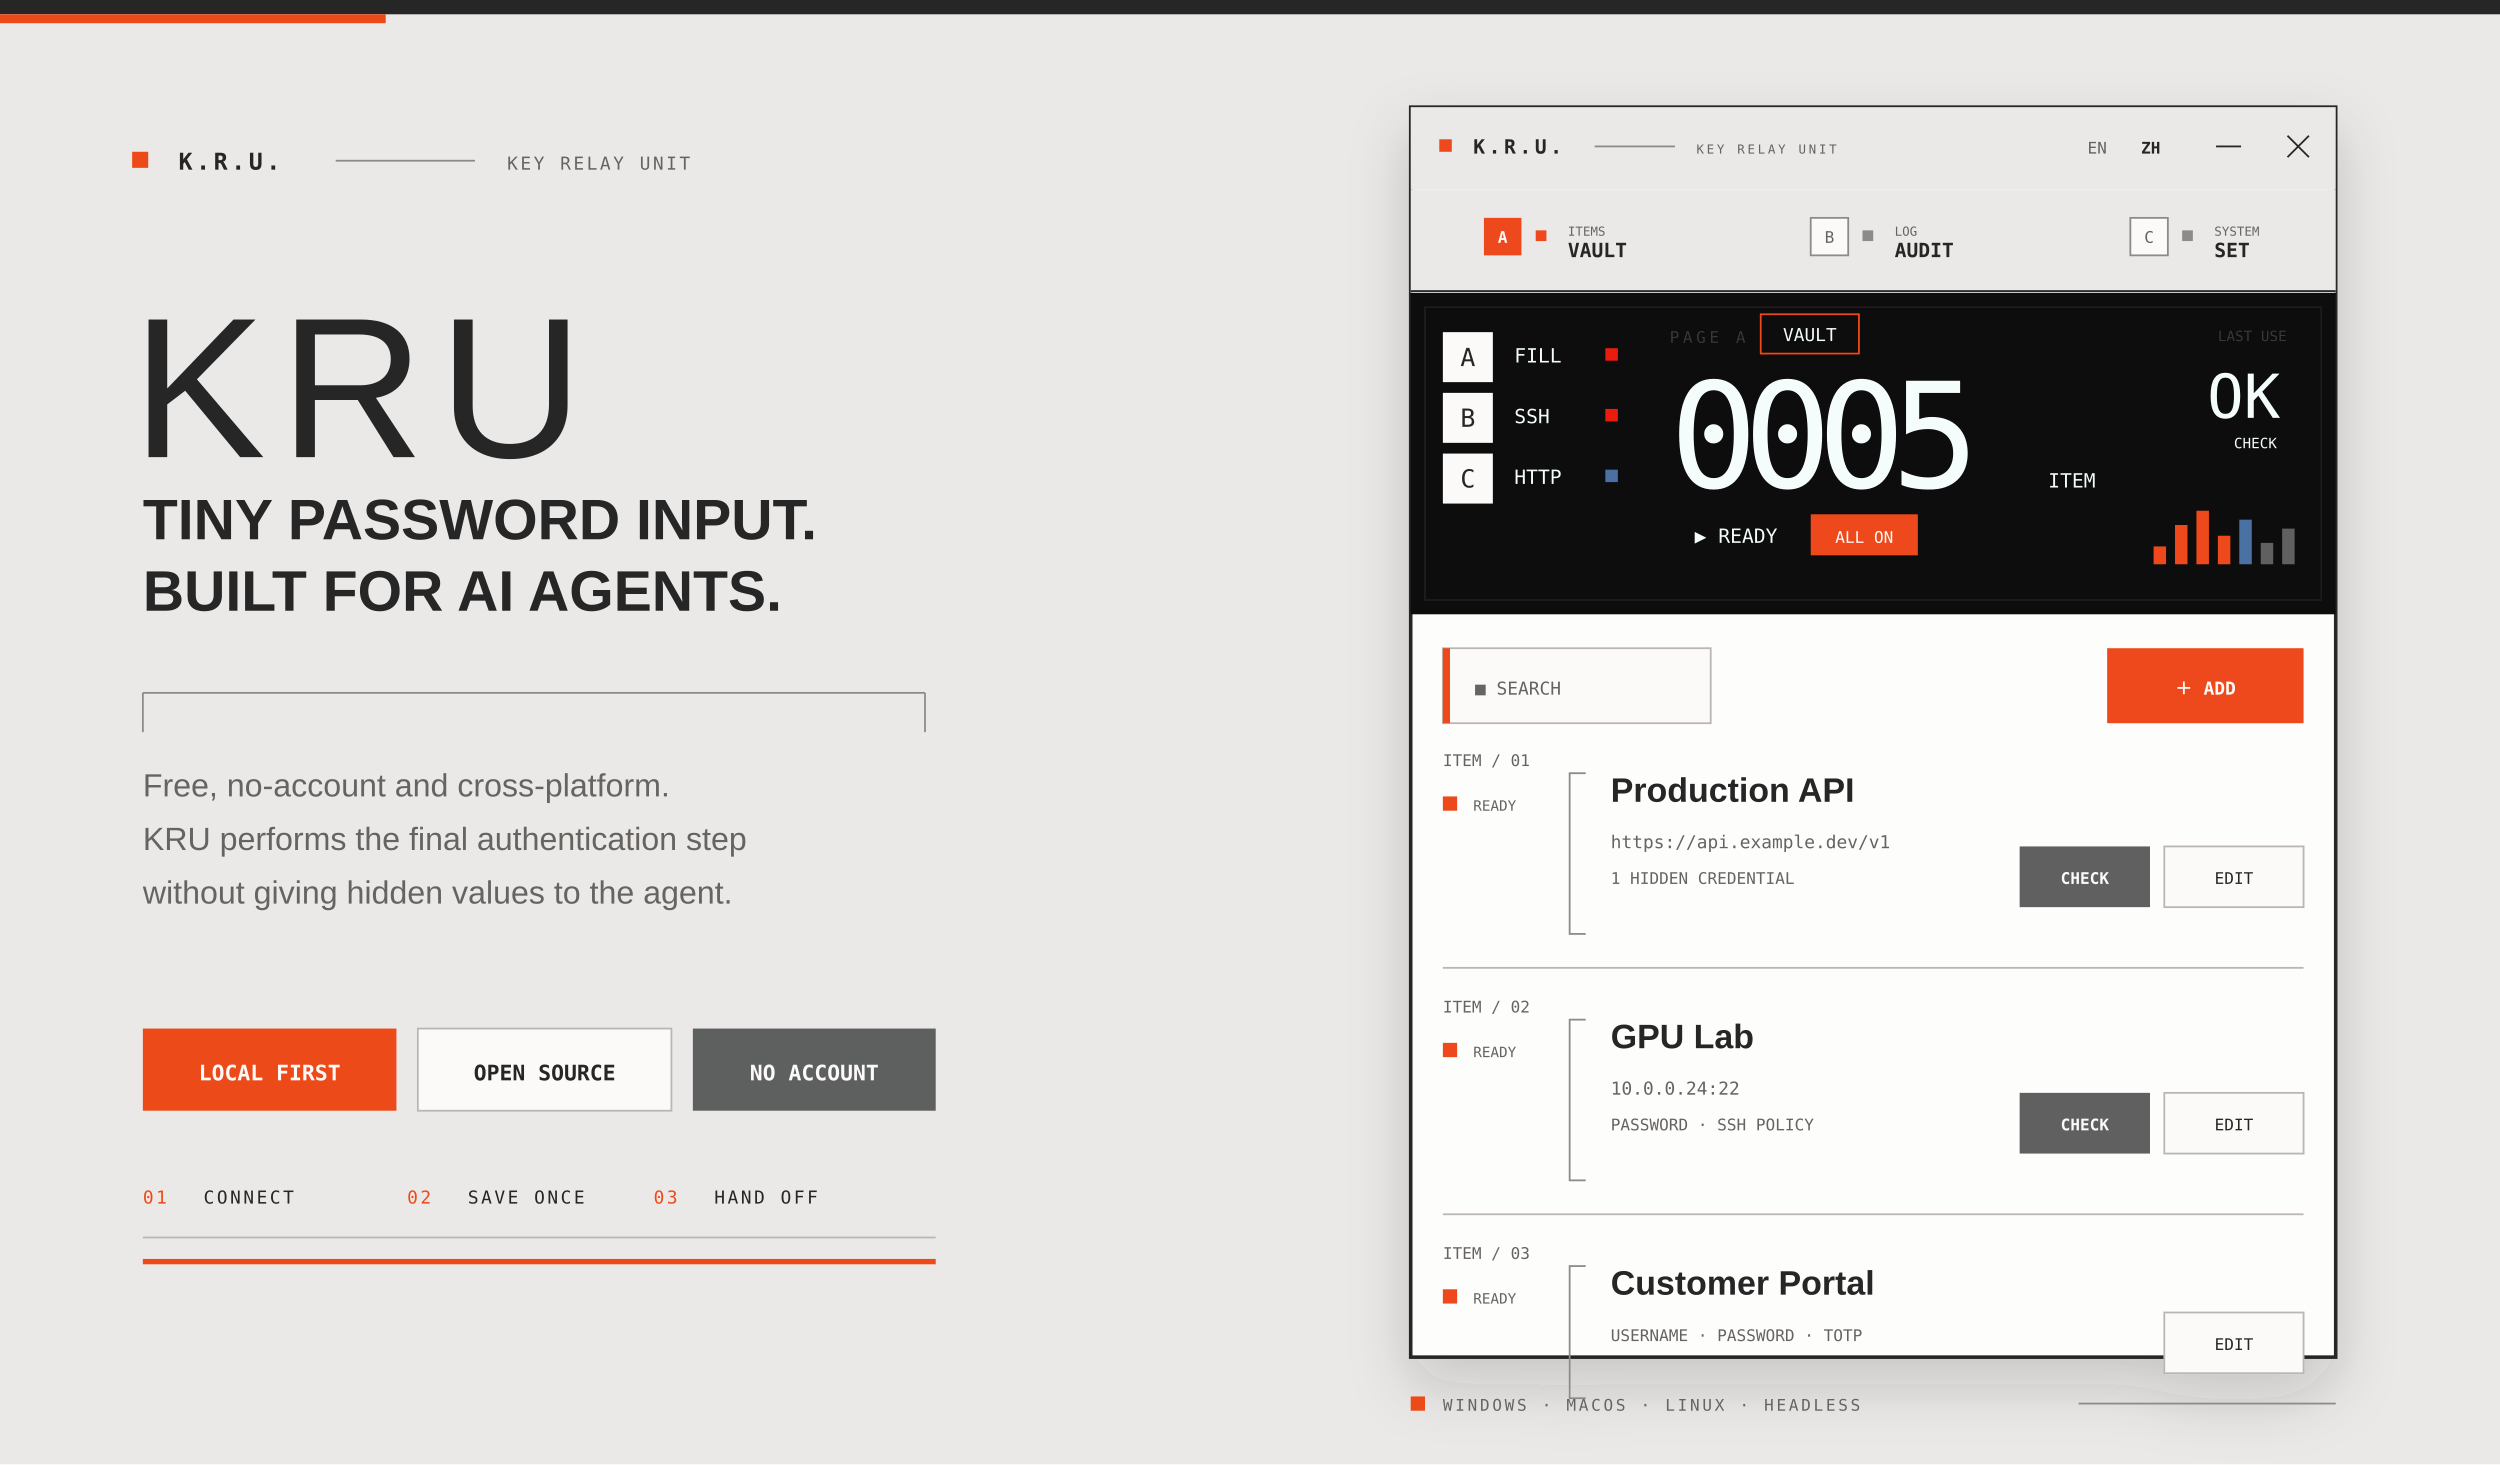
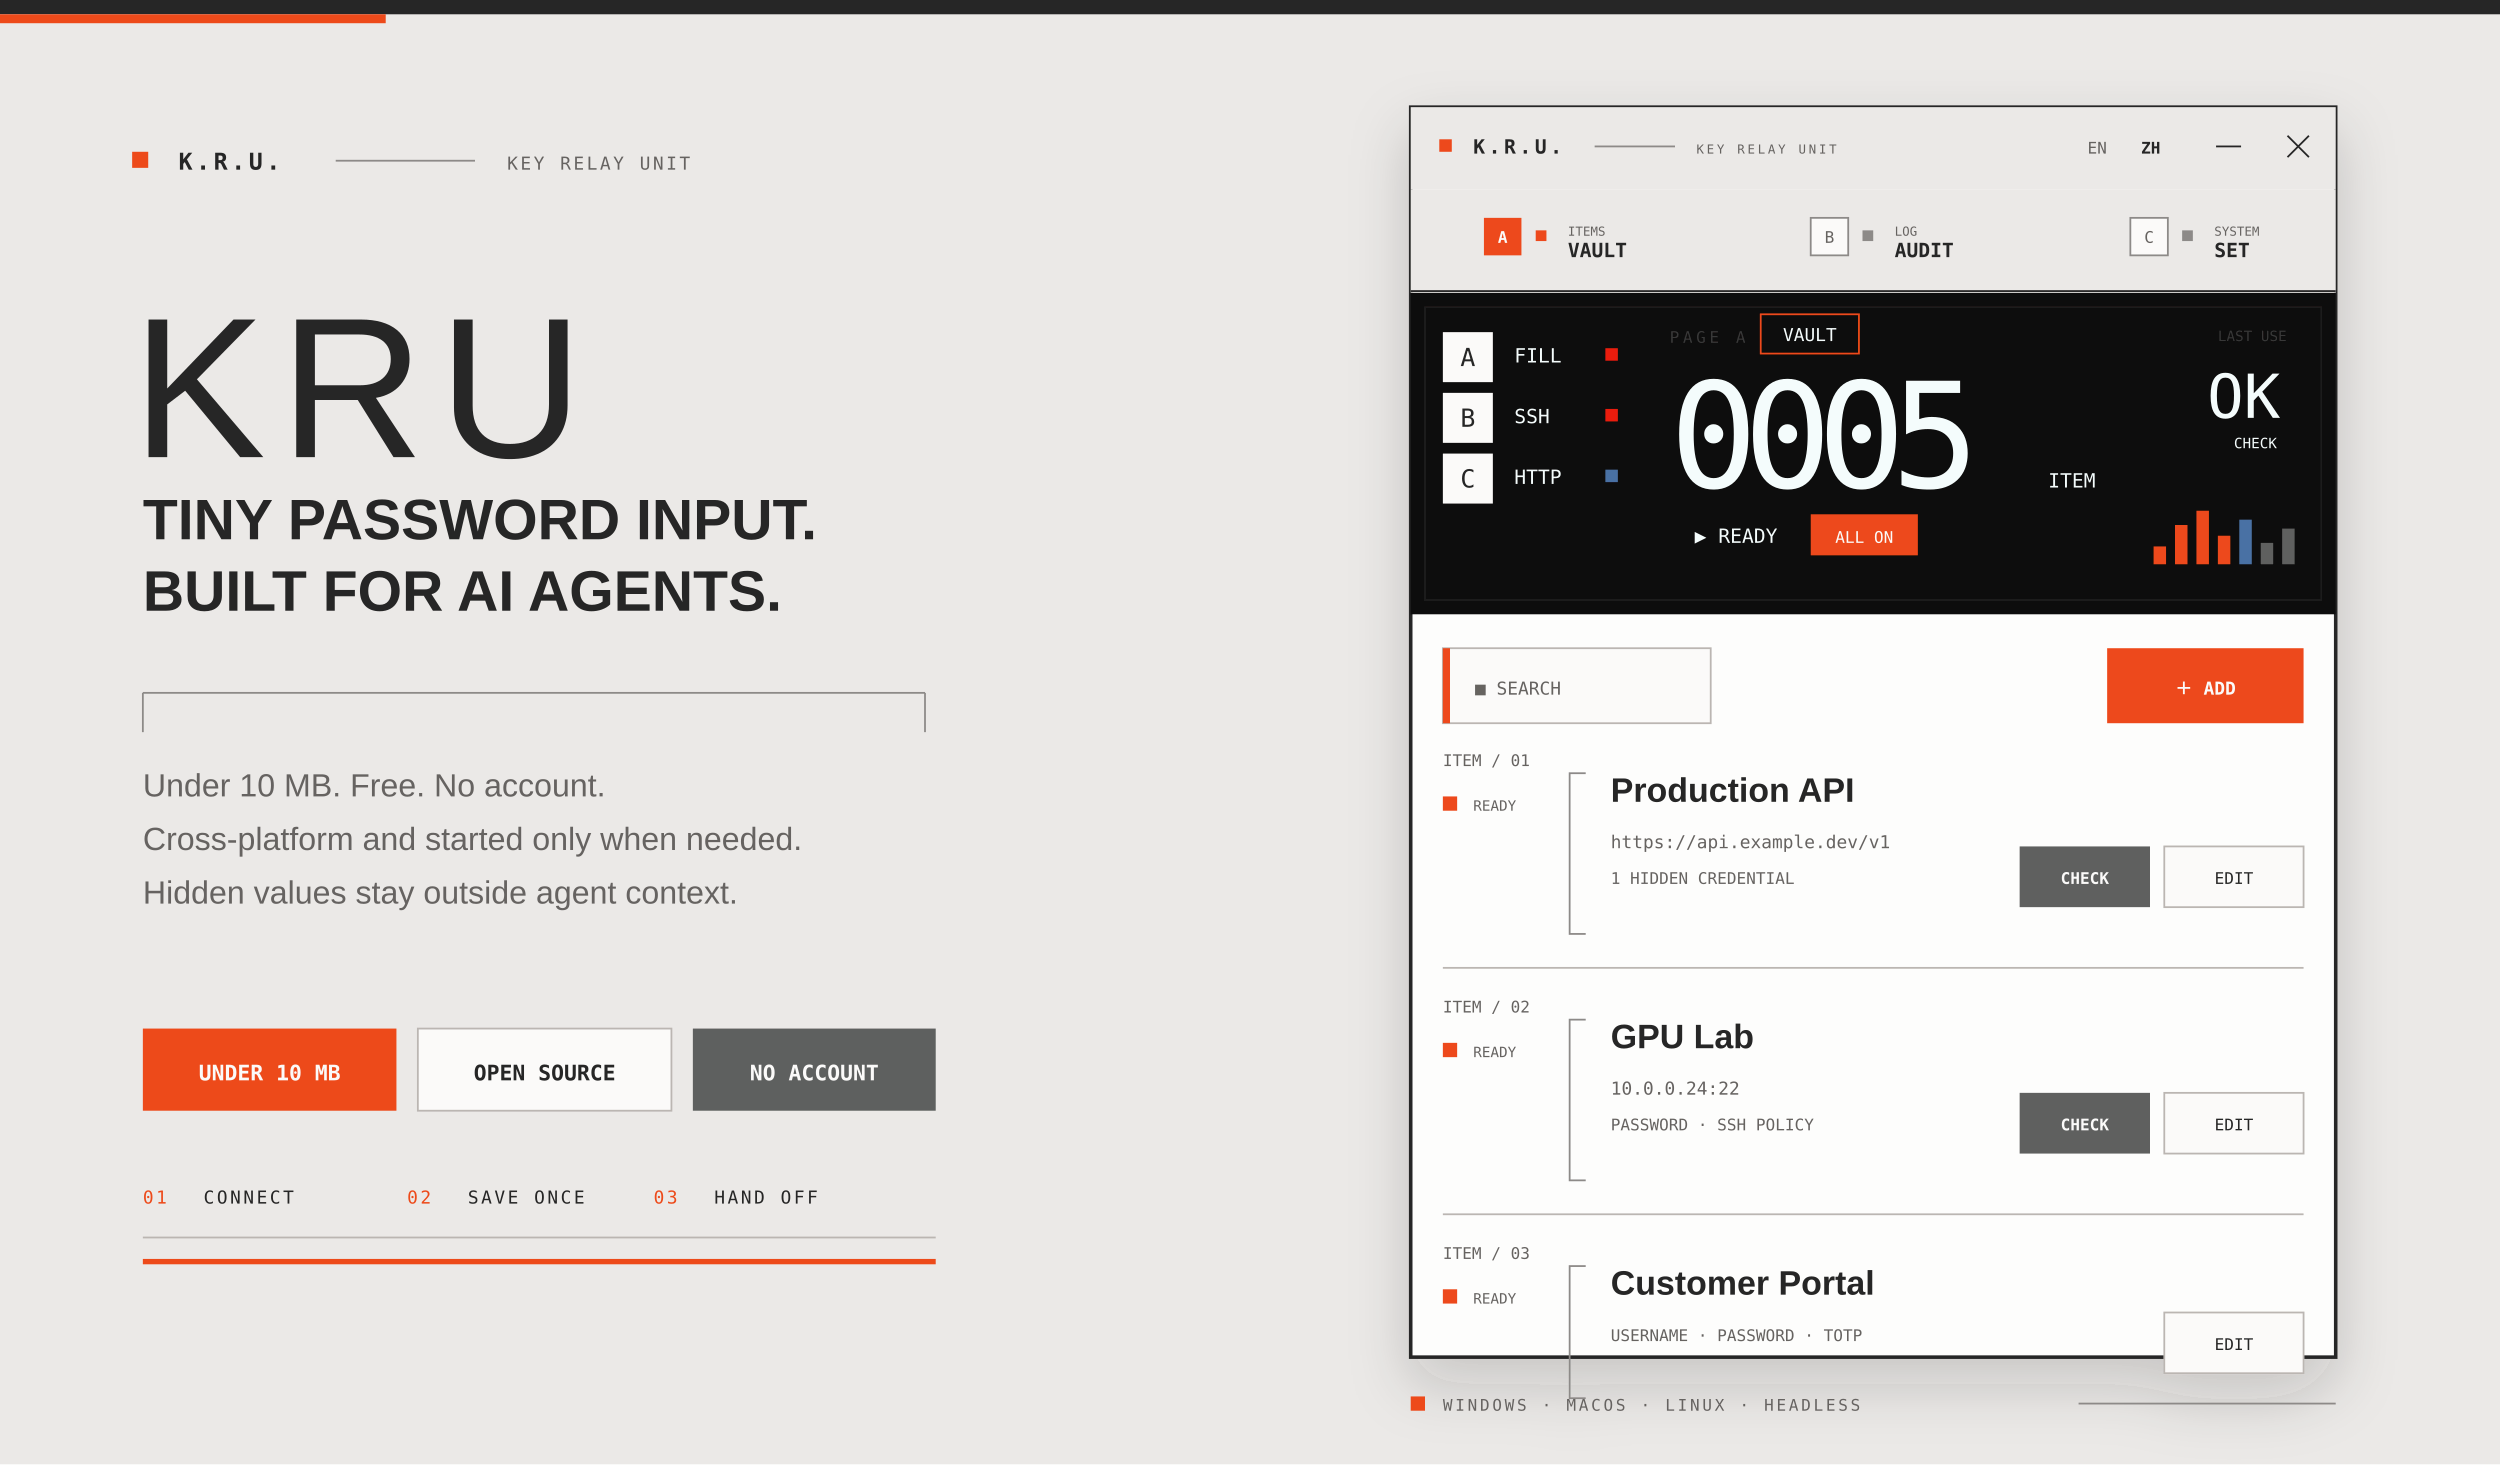
<svg xmlns="http://www.w3.org/2000/svg" width="1400" height="820" viewBox="0 0 1400 820" role="img" aria-labelledby="title desc">
  <defs>
    <filter id="shadow" x="-20%" y="-20%" width="140%" height="150%">
      <feDropShadow dx="0" dy="14" stdDeviation="16" flood-color="#262626" flood-opacity="0.18" />
    </filter>
    <style>
      .sans{font-family:"Arial Narrow","Segoe UI",Arial,sans-serif}.mono{font-family:"Cascadia Mono",Consolas,monospace}.ink{fill:#262626}.muted{fill:#666361}.paper{fill:#fbfaf9}.chassis{fill:#ebe9e7}.orange{fill:#ed4a1a}.displayText{fill:#f4fcfc}.line{stroke:#8d8a88;stroke-width:1}.softLine{stroke:#bbb6b2;stroke-width:1}.small{font-size:13px;letter-spacing:2px}.tiny{font-size:10px;letter-spacing:1.4px}.body{font-size:18px}.title{font-size:112px;font-weight:300;letter-spacing:8px}.seven{font-family:"Cascadia Mono",Consolas,monospace;font-size:82px;font-weight:300;letter-spacing:-8px}
    </style>
  </defs>
  <rect width="1400" height="820" fill="#ebe9e7" />
  <rect width="1400" height="8" fill="#262626" />
  <rect y="8" width="216" height="5" fill="#ed4a1a" />
  <g transform="translate(74 78)">
    <rect y="7" width="9" height="9" class="orange" />
    <text x="26" y="17" class="mono ink small" font-weight="700">K.R.U.</text>
    <line x1="114" y1="12" x2="192" y2="12" class="line" />
    <text x="210" y="17" class="mono muted tiny">KEY RELAY UNIT</text>
    <text y="178" class="sans ink title">KRU</text>
    <text x="6" y="224" class="sans ink" font-size="32" font-weight="600">TINY PASSWORD INPUT.</text>
    <text x="6" y="264" class="sans ink" font-size="32" font-weight="600">BUILT FOR AI AGENTS.</text>
    <line x1="6" y1="310" x2="444" y2="310" class="line" />
    <path d="M6 310v22m438-22v22" fill="none" class="line" />
-     <text x="6" y="368" class="sans muted body">Free, no-account and cross-platform.</text>
-     <text x="6" y="398" class="sans muted body">KRU performs the final authentication step</text>
-     <text x="6" y="428" class="sans muted body">without giving hidden values to the agent.</text>
+     <text x="6" y="368" class="sans muted body">Under 10 MB. Free. No account.</text>
+     <text x="6" y="398" class="sans muted body">Cross-platform and started only when needed.</text>
+     <text x="6" y="428" class="sans muted body">Hidden values stay outside agent context.</text>
    <g transform="translate(6 498)">
      <rect width="142" height="46" class="orange" />
-       <text x="71" y="29" text-anchor="middle" class="mono paper" font-size="12" font-weight="700">LOCAL FIRST</text>
+       <text x="71" y="29" text-anchor="middle" class="mono paper" font-size="12" font-weight="700">UNDER 10 MB</text>
      <rect x="154" width="142" height="46" fill="#fbfaf9" stroke="#bbb6b2" />
      <text x="225" y="29" text-anchor="middle" class="mono ink" font-size="12" font-weight="700">OPEN SOURCE</text>
      <rect x="308" width="136" height="46" fill="#5e605f" />
      <text x="376" y="29" text-anchor="middle" class="mono paper" font-size="12" font-weight="700">NO ACCOUNT</text>
    </g>
    <g transform="translate(6 596)">
      <text y="0" class="mono orange tiny">01</text>
      <text x="34" class="mono ink tiny">CONNECT</text>
      <text x="148" class="mono orange tiny">02</text>
      <text x="182" class="mono ink tiny">SAVE ONCE</text>
      <text x="286" class="mono orange tiny">03</text>
      <text x="320" class="mono ink tiny">HAND OFF</text>
      <line y1="19" x2="444" y2="19" class="softLine" />
      <rect y="31" width="444" height="3" class="orange" />
    </g>
  </g>
  <g transform="translate(790 60)" filter="url(#shadow)">
    <rect width="518" height="700" fill="#fdfdfc" stroke="#262626" stroke-width="2" />
    <rect width="518" height="46" class="chassis" />
    <rect x="16" y="18" width="7" height="7" class="orange" />
    <text x="35" y="26" class="mono ink" font-size="11" font-weight="700" letter-spacing="2">K.R.U.</text>
    <line x1="103" y1="22" x2="148" y2="22" class="line" />
    <text x="160" y="26" class="mono muted" font-size="7" letter-spacing="1.5">KEY RELAY UNIT</text>
    <text x="379" y="26" class="mono muted" font-size="9">EN</text>
    <text x="409" y="26" class="mono ink" font-size="9" font-weight="700">ZH</text>
    <line x1="451" y1="22" x2="465" y2="22" stroke="#262626" />
    <path d="M491 16l12 12m0-12-12 12" fill="none" stroke="#262626" />
    <rect y="46" width="518" height="58" class="chassis" />
    <line y1="103" x2="518" y2="103" stroke="#262626" />
    <g class="mono" font-size="9">
      <rect x="41" y="62" width="21" height="21" class="orange" />
      <text x="51.5" y="76" text-anchor="middle" class="paper" font-weight="700">A</text>
      <rect x="70" y="69" width="6" height="6" class="orange" />
      <text x="88" y="72" class="muted" font-size="7">ITEMS</text>
      <text x="88" y="84" class="ink" font-size="11" font-weight="700">VAULT</text>
      <rect x="224" y="62" width="21" height="21" fill="#fbfaf9" stroke="#8d8a88" />
      <text x="234.5" y="76" text-anchor="middle" class="muted">B</text>
      <rect x="253" y="69" width="6" height="6" fill="#8d8a88" />
      <text x="271" y="72" class="muted" font-size="7">LOG</text>
      <text x="271" y="84" class="ink" font-size="11" font-weight="700">AUDIT</text>
      <rect x="403" y="62" width="21" height="21" fill="#fbfaf9" stroke="#8d8a88" />
      <text x="413.5" y="76" text-anchor="middle" class="muted">C</text>
      <rect x="432" y="69" width="6" height="6" fill="#8d8a88" />
      <text x="450" y="72" class="muted" font-size="7">SYSTEM</text>
      <text x="450" y="84" class="ink" font-size="11" font-weight="700">SET</text>
    </g>
    <rect y="104" width="518" height="180" fill="#0b0a0a" />
    <rect x="8" y="112" width="502" height="164" fill="none" stroke="#1e1e1e" />
    <g class="mono">
      <rect x="18" y="126" width="28" height="28" fill="#fbfaf9" />
      <text x="32" y="145" text-anchor="middle" fill="#262626" font-size="14">A</text>
      <text x="58" y="143" fill="#f4fcfc" font-size="11">FILL</text>
      <rect x="109" y="135" width="7" height="7" fill="#ea1f11" />
      <rect x="18" y="160" width="28" height="28" fill="#fbfaf9" />
      <text x="32" y="179" text-anchor="middle" fill="#262626" font-size="14">B</text>
      <text x="58" y="177" fill="#f4fcfc" font-size="11">SSH</text>
      <rect x="109" y="169" width="7" height="7" fill="#ea1f11" />
      <rect x="18" y="194" width="28" height="28" fill="#fbfaf9" />
      <text x="32" y="213" text-anchor="middle" fill="#262626" font-size="14">C</text>
      <text x="58" y="211" fill="#f4fcfc" font-size="11">HTTP</text>
      <rect x="109" y="203" width="7" height="7" fill="#4a71a4" />
      <text x="145" y="132" fill="#383838" font-size="9" letter-spacing="2">PAGE A</text>
      <rect x="196" y="116" width="55" height="22" fill="none" stroke="#ed4a1a" />
      <text x="223.5" y="131" text-anchor="middle" fill="#f4fcfc" font-size="10">VAULT</text>
      <text x="145" y="213" class="displayText seven">0005</text>
      <text x="357" y="213" fill="#f4fcfc" font-size="11">ITEM</text>
      <text x="159" y="244" fill="#f4fcfc" font-size="11">▶ READY</text>
      <rect x="224" y="228" width="60" height="23" class="orange" />
      <text x="254" y="244" text-anchor="middle" class="paper" font-size="9">ALL ON</text>
      <text x="452" y="131" fill="#383838" font-size="8">LAST USE</text>
      <text x="446" y="174" class="displayText" font-size="34">OK</text>
      <text x="461" y="191" fill="#f4fcfc" font-size="8">CHECK</text>
    </g>
    <g transform="translate(416 226)">
      <rect y="20" width="7" height="10" class="orange" />
      <rect x="12" y="8" width="7" height="22" class="orange" />
      <rect x="24" width="7" height="30" class="orange" />
      <rect x="36" y="14" width="7" height="16" class="orange" />
      <rect x="48" y="5" width="7" height="25" fill="#4a71a4" />
      <rect x="60" y="18" width="7" height="12" fill="#5e605f" />
      <rect x="72" y="10" width="7" height="20" fill="#5e605f" />
    </g>
    <g transform="translate(18 303)">
      <rect width="150" height="42" class="paper" stroke="#bbb6b2" />
      <rect width="4" height="42" class="orange" />
      <text x="18" y="26" class="mono muted" font-size="10">■  SEARCH</text>
      <rect x="372" width="110" height="42" class="orange" />
      <text x="427" y="26" text-anchor="middle" class="mono paper" font-size="10" font-weight="700">＋ ADD</text>
      <g transform="translate(0 66)">
        <text class="mono muted" font-size="9">ITEM / 01</text>
        <rect y="17" width="8" height="8" class="orange" />
        <text x="17" y="25" class="mono muted" font-size="8">READY</text>
        <path d="M80 4h-9v90h9" fill="none" class="line" />
        <text x="94" y="20" class="sans ink" font-size="19" font-weight="700">Production API</text>
        <text x="94" y="46" class="mono muted" font-size="10">https://api.example.dev/v1</text>
        <text x="94" y="66" class="mono muted" font-size="9">1 HIDDEN CREDENTIAL</text>
        <rect x="323" y="45" width="73" height="34" fill="#5e605f" />
        <text x="359.5" y="66" text-anchor="middle" class="mono paper" font-size="9" font-weight="700">CHECK</text>
        <rect x="404" y="45" width="78" height="34" class="paper" stroke="#bbb6b2" />
        <text x="443" y="66" text-anchor="middle" class="mono ink" font-size="9">EDIT</text>
      </g>
      <line y1="179" x2="482" y2="179" class="softLine" />
      <g transform="translate(0 204)">
        <text class="mono muted" font-size="9">ITEM / 02</text>
        <rect y="17" width="8" height="8" class="orange" />
        <text x="17" y="25" class="mono muted" font-size="8">READY</text>
        <path d="M80 4h-9v90h9" fill="none" class="line" />
        <text x="94" y="20" class="sans ink" font-size="19" font-weight="700">GPU Lab</text>
        <text x="94" y="46" class="mono muted" font-size="10">10.0.0.24:22</text>
        <text x="94" y="66" class="mono muted" font-size="9">PASSWORD · SSH POLICY</text>
        <rect x="323" y="45" width="73" height="34" fill="#5e605f" />
        <text x="359.5" y="66" text-anchor="middle" class="mono paper" font-size="9" font-weight="700">CHECK</text>
        <rect x="404" y="45" width="78" height="34" class="paper" stroke="#bbb6b2" />
        <text x="443" y="66" text-anchor="middle" class="mono ink" font-size="9">EDIT</text>
      </g>
      <line y1="317" x2="482" y2="317" class="softLine" />
      <g transform="translate(0 342)">
        <text class="mono muted" font-size="9">ITEM / 03</text>
        <rect y="17" width="8" height="8" class="orange" />
        <text x="17" y="25" class="mono muted" font-size="8">READY</text>
        <path d="M80 4h-9v74h9" fill="none" class="line" />
        <text x="94" y="20" class="sans ink" font-size="19" font-weight="700">Customer Portal</text>
        <text x="94" y="46" class="mono muted" font-size="9">USERNAME · PASSWORD · TOTP</text>
        <rect x="404" y="30" width="78" height="34" class="paper" stroke="#bbb6b2" />
        <text x="443" y="51" text-anchor="middle" class="mono ink" font-size="9">EDIT</text>
      </g>
    </g>
  </g>
  <g transform="translate(790 782)">
    <rect width="8" height="8" class="orange" />
    <text x="18" y="8" class="mono muted" font-size="9" letter-spacing="1.5">WINDOWS · MACOS · LINUX · HEADLESS</text>
    <line x1="374" y1="4" x2="518" y2="4" class="line" />
  </g>
</svg>
